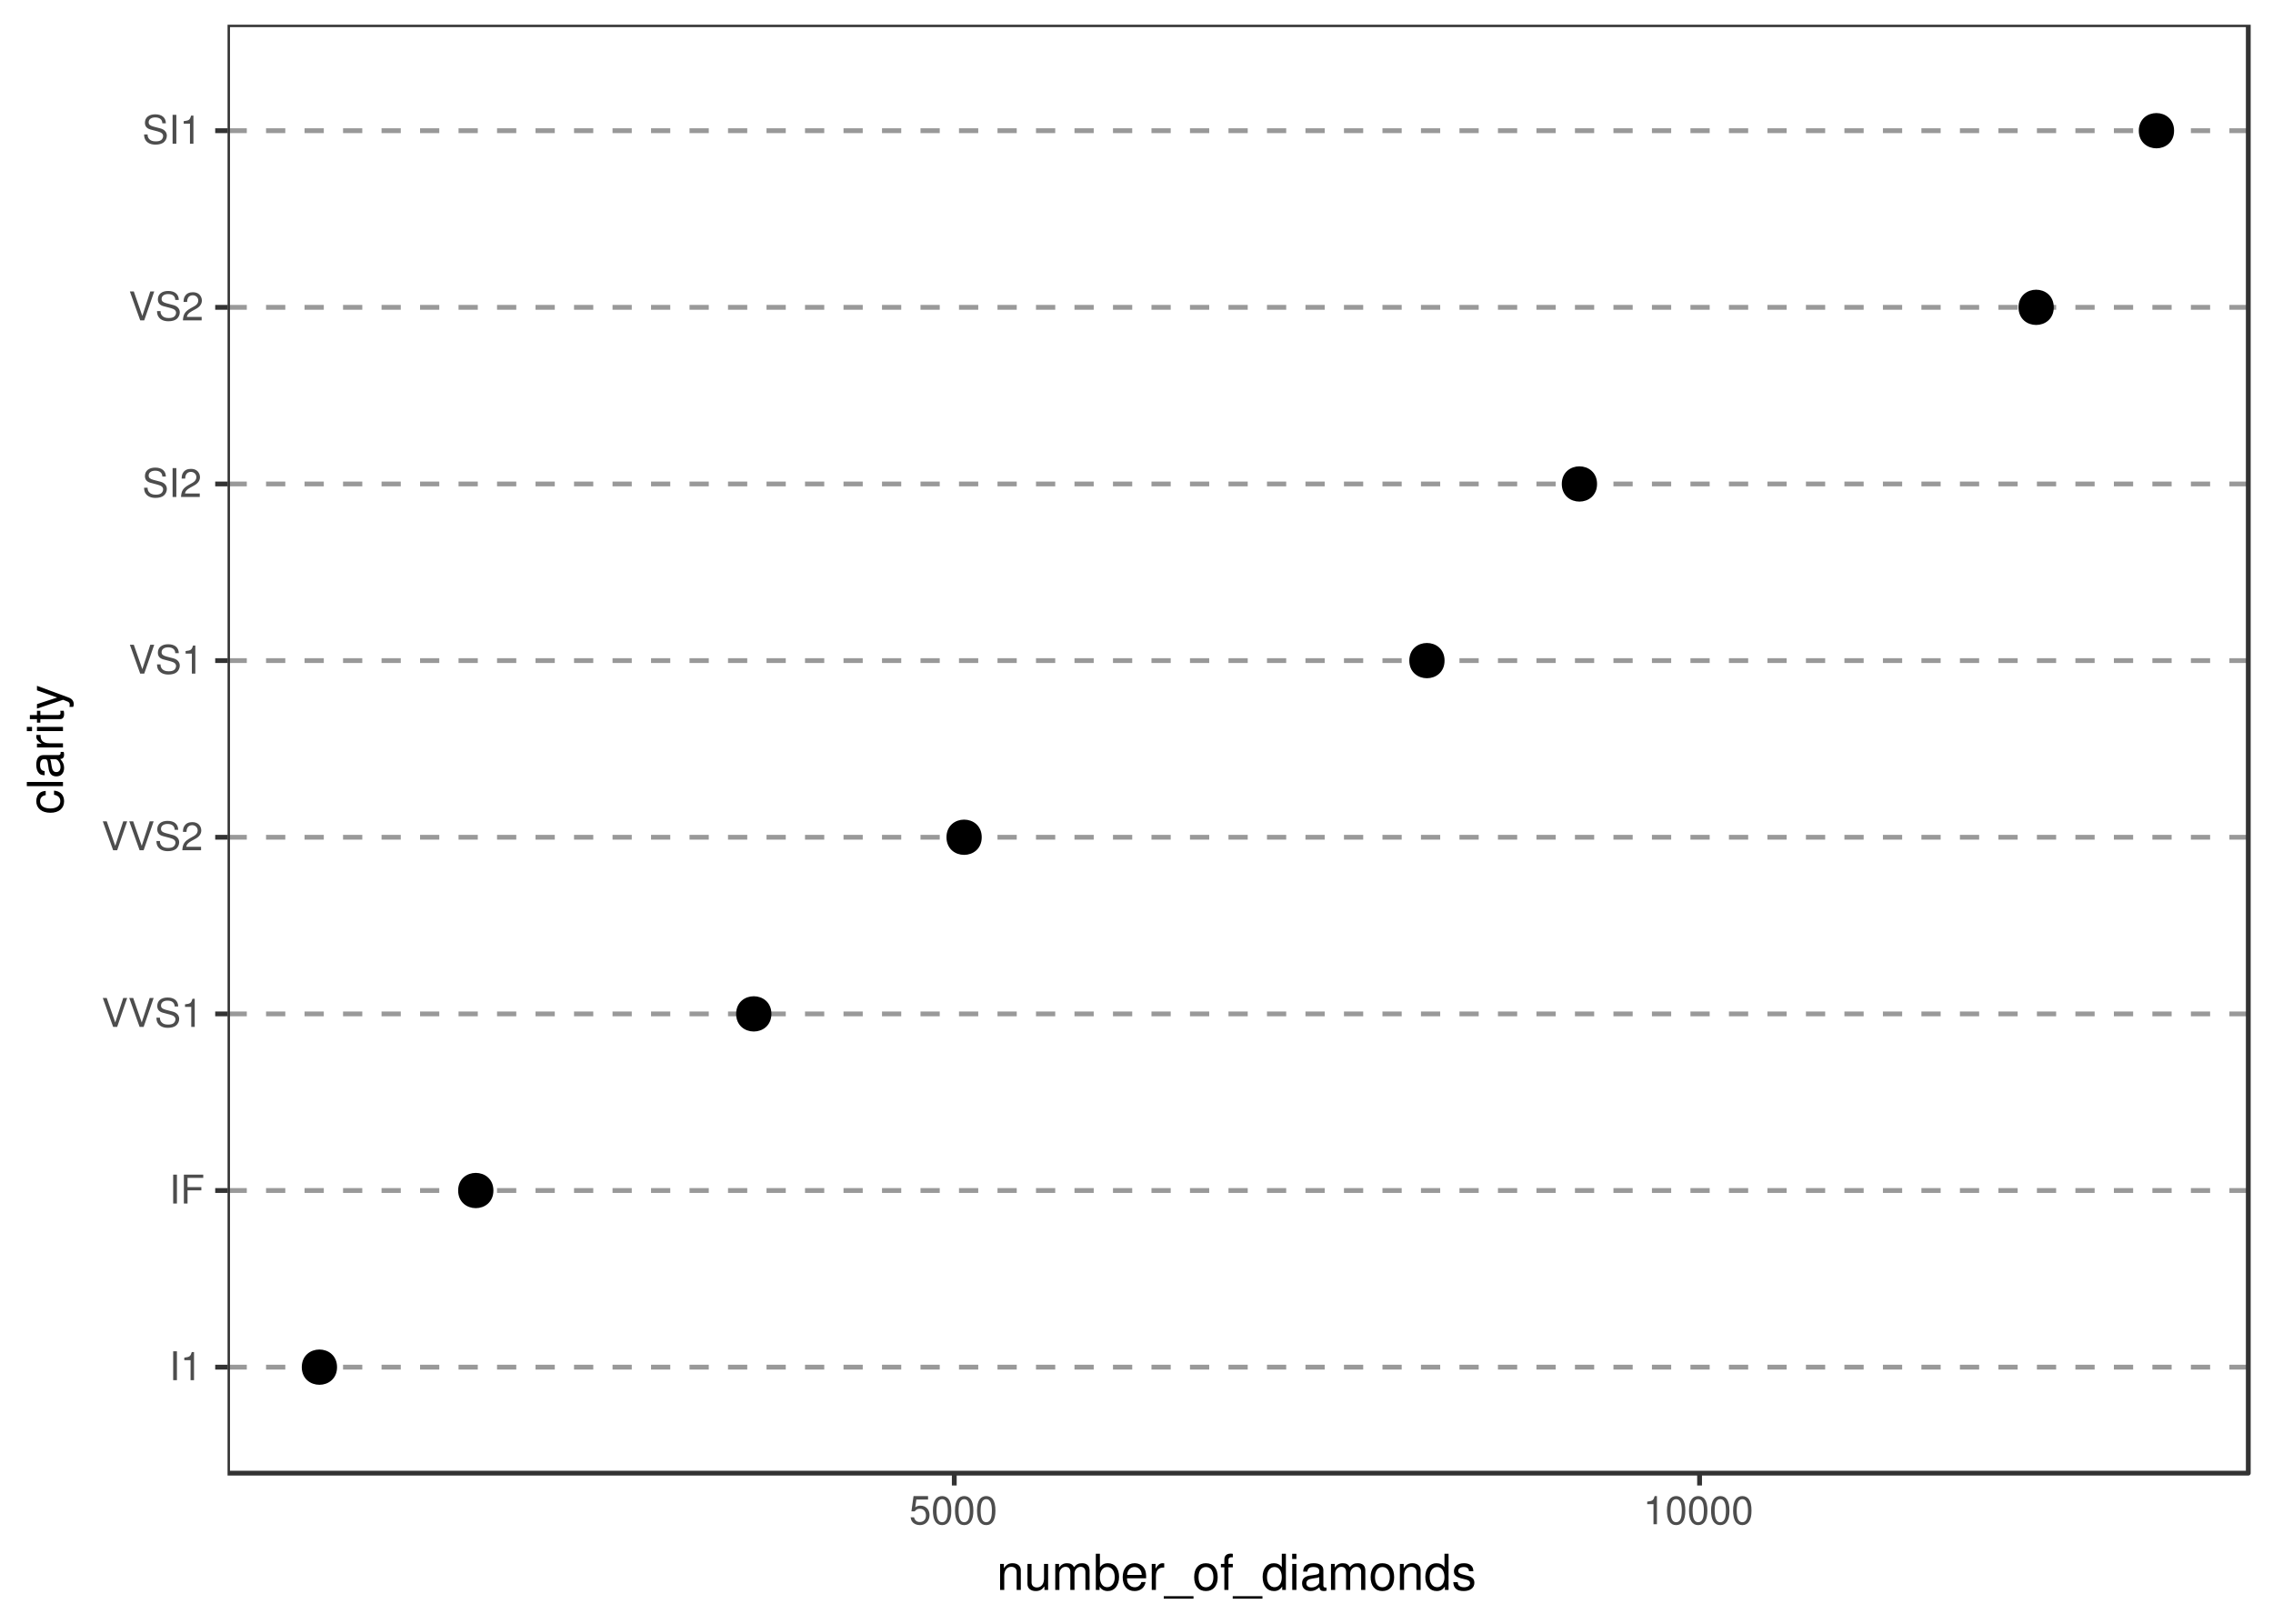
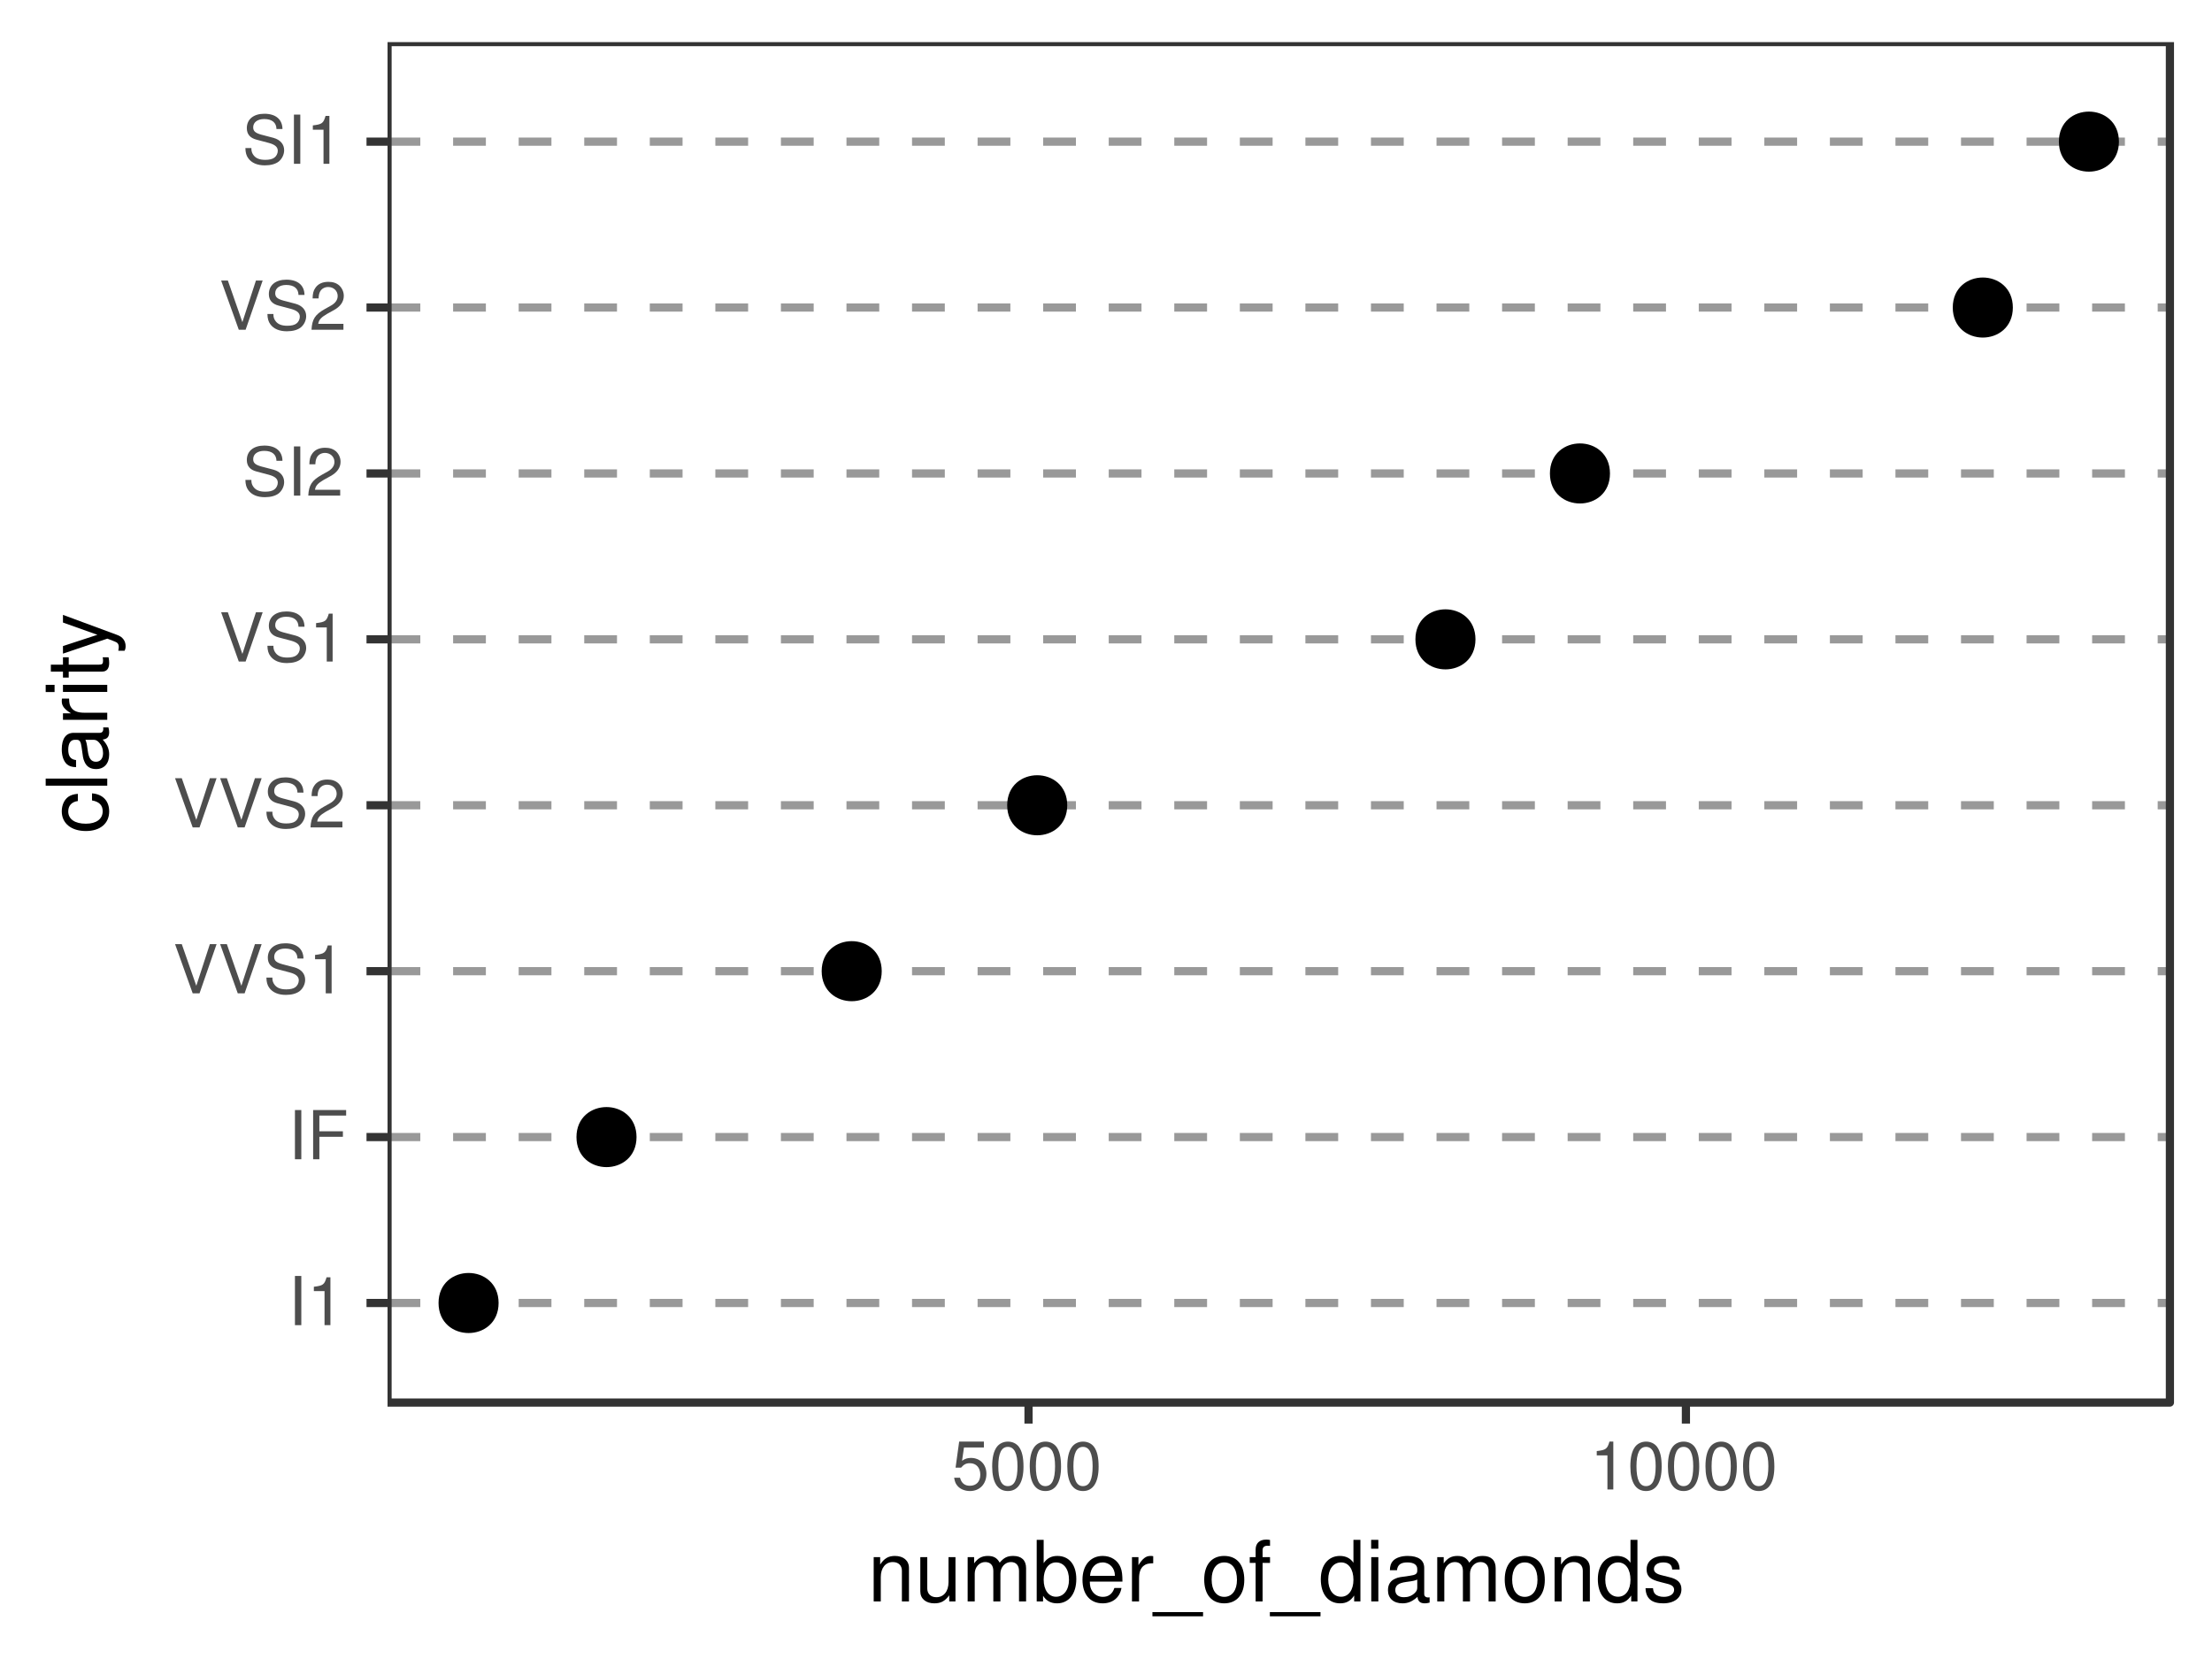
- <svg xmlns="http://www.w3.org/2000/svg" xmlns:xlink="http://www.w3.org/1999/xlink" width="504pt" height="360pt" viewBox="0 0 504 360" version="1.1">
+ <svg xmlns="http://www.w3.org/2000/svg" xmlns:xlink="http://www.w3.org/1999/xlink" width="288pt" height="216pt" viewBox="0 0 288 216" version="1.1">
  <defs>
    <g>
      <symbol overflow="visible" id="glyph0-0">
        <path style="stroke:none;" d="" />
      </symbol>
      <symbol overflow="visible" id="glyph0-1">
        <path style="stroke:none;" d="M 1.703 -6.406 L 0.875 -6.406 L 0.875 0 L 1.703 0 Z M 1.703 -6.406 " />
      </symbol>
      <symbol overflow="visible" id="glyph0-2">
        <path style="stroke:none;" d="M 2.281 -4.438 L 2.281 0 L 3.047 0 L 3.047 -6.234 L 2.547 -6.234 C 2.266 -5.281 2.094 -5.141 0.891 -5 L 0.891 -4.438 Z M 2.281 -4.438 " />
      </symbol>
      <symbol overflow="visible" id="glyph0-3">
        <path style="stroke:none;" d="M 1.609 -2.922 L 4.672 -2.922 L 4.672 -3.641 L 1.609 -3.641 L 1.609 -5.688 L 5.094 -5.688 L 5.094 -6.406 L 0.797 -6.406 L 0.797 0 L 1.609 0 Z M 1.609 -2.922 " />
      </symbol>
      <symbol overflow="visible" id="glyph0-4">
        <path style="stroke:none;" d="M 3.453 0 L 5.672 -6.406 L 4.797 -6.406 L 3.031 -0.984 L 1.141 -6.406 L 0.266 -6.406 L 2.562 0 Z M 3.453 0 " />
      </symbol>
      <symbol overflow="visible" id="glyph0-5">
        <path style="stroke:none;" d="M 5.25 -4.531 C 5.234 -5.781 4.375 -6.516 2.891 -6.516 C 1.484 -6.516 0.609 -5.797 0.609 -4.641 C 0.609 -3.859 1.031 -3.359 1.875 -3.141 L 3.469 -2.719 C 4.281 -2.5 4.641 -2.188 4.641 -1.688 C 4.641 -1.344 4.453 -0.984 4.188 -0.797 C 3.938 -0.609 3.531 -0.516 3.016 -0.516 C 2.312 -0.516 1.844 -0.688 1.531 -1.062 C 1.297 -1.344 1.188 -1.641 1.203 -2.047 L 0.422 -2.047 C 0.438 -1.453 0.547 -1.062 0.797 -0.719 C 1.234 -0.109 1.984 0.203 2.953 0.203 C 3.719 0.203 4.344 0.031 4.766 -0.297 C 5.188 -0.641 5.469 -1.203 5.469 -1.766 C 5.469 -2.547 4.969 -3.125 4.094 -3.375 L 2.484 -3.797 C 1.719 -4.016 1.438 -4.25 1.438 -4.75 C 1.438 -5.406 2 -5.828 2.875 -5.828 C 3.891 -5.828 4.453 -5.359 4.469 -4.531 Z M 5.25 -4.531 " />
      </symbol>
      <symbol overflow="visible" id="glyph0-6">
        <path style="stroke:none;" d="M 4.453 -0.766 L 1.172 -0.766 C 1.25 -1.281 1.531 -1.594 2.297 -2.047 L 3.172 -2.531 C 4.047 -3 4.5 -3.641 4.5 -4.406 C 4.5 -4.922 4.281 -5.406 3.922 -5.75 C 3.547 -6.078 3.094 -6.234 2.5 -6.234 C 1.703 -6.234 1.125 -5.953 0.781 -5.422 C 0.547 -5.094 0.453 -4.703 0.438 -4.078 L 1.219 -4.078 C 1.234 -4.5 1.297 -4.75 1.406 -4.953 C 1.594 -5.328 2 -5.562 2.469 -5.562 C 3.172 -5.562 3.703 -5.062 3.703 -4.391 C 3.703 -3.891 3.406 -3.469 2.859 -3.156 L 2.047 -2.703 C 0.75 -1.969 0.375 -1.375 0.297 0 L 4.453 0 Z M 4.453 -0.766 " />
      </symbol>
      <symbol overflow="visible" id="glyph0-7">
        <path style="stroke:none;" d="M 4.188 -6.234 L 0.969 -6.234 L 0.5 -2.844 L 1.219 -2.844 C 1.578 -3.266 1.875 -3.422 2.359 -3.422 C 3.188 -3.422 3.719 -2.844 3.719 -1.922 C 3.719 -1.031 3.203 -0.484 2.359 -0.484 C 1.688 -0.484 1.266 -0.828 1.078 -1.531 L 0.312 -1.531 C 0.406 -1.016 0.5 -0.781 0.688 -0.547 C 1.031 -0.078 1.672 0.203 2.375 0.203 C 3.641 0.203 4.516 -0.719 4.516 -2.031 C 4.516 -3.266 3.688 -4.109 2.5 -4.109 C 2.062 -4.109 1.703 -4 1.344 -3.734 L 1.594 -5.469 L 4.188 -5.469 Z M 4.188 -6.234 " />
      </symbol>
      <symbol overflow="visible" id="glyph0-8">
        <path style="stroke:none;" d="M 2.422 -6.234 C 1.844 -6.234 1.312 -5.984 0.984 -5.547 C 0.578 -5 0.375 -4.172 0.375 -3.016 C 0.375 -0.922 1.078 0.203 2.422 0.203 C 3.734 0.203 4.453 -0.922 4.453 -2.969 C 4.453 -4.172 4.266 -4.984 3.859 -5.547 C 3.531 -5.984 3.016 -6.234 2.422 -6.234 Z M 2.422 -5.547 C 3.25 -5.547 3.672 -4.703 3.672 -3.031 C 3.672 -1.266 3.266 -0.438 2.406 -0.438 C 1.578 -0.438 1.172 -1.297 1.172 -3.016 C 1.172 -4.719 1.578 -5.547 2.422 -5.547 Z M 2.422 -5.547 " />
      </symbol>
      <symbol overflow="visible" id="glyph1-0">
        <path style="stroke:none;" d="" />
      </symbol>
      <symbol overflow="visible" id="glyph1-1">
        <path style="stroke:none;" d="M 0.766 -5.766 L 0.766 0 L 1.688 0 L 1.688 -3.172 C 1.688 -4.359 2.312 -5.125 3.25 -5.125 C 3.984 -5.125 4.438 -4.688 4.438 -4 L 4.438 0 L 5.359 0 L 5.359 -4.359 C 5.359 -5.312 4.641 -5.922 3.531 -5.922 C 2.672 -5.922 2.125 -5.594 1.609 -4.797 L 1.609 -5.766 Z M 0.766 -5.766 " />
      </symbol>
      <symbol overflow="visible" id="glyph1-2">
        <path style="stroke:none;" d="M 5.297 0 L 5.297 -5.766 L 4.391 -5.766 L 4.391 -2.5 C 4.391 -1.312 3.766 -0.547 2.812 -0.547 C 2.094 -0.547 1.625 -0.984 1.625 -1.688 L 1.625 -5.766 L 0.719 -5.766 L 0.719 -1.312 C 0.719 -0.359 1.438 0.25 2.547 0.25 C 3.406 0.25 3.938 -0.047 4.484 -0.797 L 4.484 0 Z M 5.297 0 " />
      </symbol>
      <symbol overflow="visible" id="glyph1-3">
        <path style="stroke:none;" d="M 0.766 -5.766 L 0.766 0 L 1.688 0 L 1.688 -3.625 C 1.688 -4.453 2.297 -5.125 3.047 -5.125 C 3.734 -5.125 4.109 -4.703 4.109 -3.969 L 4.109 0 L 5.031 0 L 5.031 -3.625 C 5.031 -4.453 5.641 -5.125 6.391 -5.125 C 7.062 -5.125 7.453 -4.703 7.453 -3.969 L 7.453 0 L 8.375 0 L 8.375 -4.328 C 8.375 -5.359 7.781 -5.922 6.703 -5.922 C 5.938 -5.922 5.484 -5.703 4.938 -5.047 C 4.594 -5.672 4.141 -5.922 3.391 -5.922 C 2.625 -5.922 2.109 -5.641 1.609 -4.953 L 1.609 -5.766 Z M 0.766 -5.766 " />
      </symbol>
      <symbol overflow="visible" id="glyph1-4">
        <path style="stroke:none;" d="M 0.594 -8.016 L 0.594 0 L 1.422 0 L 1.422 -0.734 C 1.859 -0.062 2.438 0.25 3.25 0.25 C 4.766 0.25 5.75 -0.984 5.75 -2.906 C 5.75 -4.781 4.812 -5.922 3.281 -5.922 C 2.5 -5.922 1.938 -5.625 1.5 -4.984 L 1.5 -8.016 Z M 3.109 -5.078 C 4.141 -5.078 4.797 -4.188 4.797 -2.812 C 4.797 -1.5 4.109 -0.609 3.109 -0.609 C 2.141 -0.609 1.5 -1.484 1.5 -2.844 C 1.5 -4.188 2.141 -5.078 3.109 -5.078 Z M 3.109 -5.078 " />
      </symbol>
      <symbol overflow="visible" id="glyph1-5">
        <path style="stroke:none;" d="M 5.641 -2.578 C 5.641 -3.453 5.578 -3.984 5.406 -4.406 C 5.031 -5.359 4.156 -5.922 3.078 -5.922 C 1.469 -5.922 0.438 -4.703 0.438 -2.812 C 0.438 -0.906 1.438 0.25 3.062 0.25 C 4.375 0.25 5.297 -0.5 5.516 -1.75 L 4.594 -1.75 C 4.344 -0.984 3.828 -0.594 3.094 -0.594 C 2.516 -0.594 2.016 -0.859 1.703 -1.344 C 1.484 -1.672 1.406 -2 1.391 -2.578 Z M 1.422 -3.328 C 1.5 -4.391 2.141 -5.078 3.062 -5.078 C 3.969 -5.078 4.656 -4.328 4.656 -3.391 C 4.656 -3.359 4.656 -3.344 4.656 -3.328 Z M 1.422 -3.328 " />
      </symbol>
      <symbol overflow="visible" id="glyph1-6">
        <path style="stroke:none;" d="M 0.766 -5.766 L 0.766 0 L 1.688 0 L 1.688 -2.984 C 1.688 -3.812 1.891 -4.359 2.328 -4.672 C 2.625 -4.891 2.891 -4.953 3.531 -4.969 L 3.531 -5.891 C 3.375 -5.922 3.297 -5.922 3.172 -5.922 C 2.578 -5.922 2.141 -5.578 1.609 -4.719 L 1.609 -5.766 Z M 0.766 -5.766 " />
      </symbol>
      <symbol overflow="visible" id="glyph1-7">
        <path style="stroke:none;" d="M 6.359 1.391 L -0.234 1.391 L -0.234 1.938 L 6.359 1.938 Z M 6.359 1.391 " />
      </symbol>
      <symbol overflow="visible" id="glyph1-8">
        <path style="stroke:none;" d="M 2.984 -5.922 C 1.375 -5.922 0.391 -4.781 0.391 -2.844 C 0.391 -0.906 1.359 0.25 3 0.25 C 4.625 0.25 5.609 -0.906 5.609 -2.797 C 5.609 -4.781 4.656 -5.922 2.984 -5.922 Z M 3 -5.078 C 4.031 -5.078 4.656 -4.234 4.656 -2.812 C 4.656 -1.453 4.016 -0.594 3 -0.594 C 1.984 -0.594 1.359 -1.438 1.359 -2.844 C 1.359 -4.219 1.984 -5.078 3 -5.078 Z M 3 -5.078 " />
      </symbol>
      <symbol overflow="visible" id="glyph1-9">
        <path style="stroke:none;" d="M 2.844 -5.766 L 1.875 -5.766 L 1.875 -6.672 C 1.875 -7.047 2.094 -7.25 2.516 -7.25 C 2.594 -7.25 2.625 -7.25 2.844 -7.234 L 2.844 -8 C 2.625 -8.047 2.516 -8.047 2.328 -8.047 C 1.469 -8.047 0.969 -7.562 0.969 -6.75 L 0.969 -5.766 L 0.203 -5.766 L 0.203 -5.016 L 0.969 -5.016 L 0.969 0 L 1.875 0 L 1.875 -5.016 L 2.844 -5.016 Z M 2.844 -5.766 " />
      </symbol>
      <symbol overflow="visible" id="glyph1-10">
        <path style="stroke:none;" d="M 5.438 -8.016 L 4.531 -8.016 L 4.531 -5.031 C 4.141 -5.625 3.531 -5.922 2.766 -5.922 C 1.266 -5.922 0.281 -4.734 0.281 -2.891 C 0.281 -0.953 1.25 0.25 2.797 0.25 C 3.594 0.25 4.141 -0.047 4.625 -0.766 L 4.625 0 L 5.438 0 Z M 2.922 -5.078 C 3.906 -5.078 4.531 -4.188 4.531 -2.812 C 4.531 -1.484 3.891 -0.609 2.922 -0.609 C 1.906 -0.609 1.25 -1.5 1.25 -2.844 C 1.25 -4.188 1.906 -5.078 2.922 -5.078 Z M 2.922 -5.078 " />
      </symbol>
      <symbol overflow="visible" id="glyph1-11">
        <path style="stroke:none;" d="M 1.656 -5.766 L 0.734 -5.766 L 0.734 0 L 1.656 0 Z M 1.656 -8.016 L 0.719 -8.016 L 0.719 -6.859 L 1.656 -6.859 Z M 1.656 -8.016 " />
      </symbol>
      <symbol overflow="visible" id="glyph1-12">
        <path style="stroke:none;" d="M 5.891 -0.531 C 5.781 -0.516 5.734 -0.516 5.688 -0.516 C 5.375 -0.516 5.188 -0.688 5.188 -0.969 L 5.188 -4.359 C 5.188 -5.375 4.438 -5.922 3.031 -5.922 C 2.188 -5.922 1.5 -5.688 1.109 -5.266 C 0.844 -4.969 0.734 -4.625 0.719 -4.062 L 1.641 -4.062 C 1.719 -4.766 2.141 -5.078 2.984 -5.078 C 3.812 -5.078 4.281 -4.781 4.281 -4.219 L 4.281 -3.984 C 4.281 -3.594 4.047 -3.438 3.328 -3.344 C 2.031 -3.172 1.828 -3.141 1.469 -2.984 C 0.797 -2.719 0.469 -2.203 0.469 -1.453 C 0.469 -0.406 1.188 0.25 2.359 0.25 C 3.078 0.25 3.656 0 4.312 -0.594 C 4.375 -0.016 4.656 0.25 5.266 0.25 C 5.438 0.25 5.594 0.234 5.891 0.156 Z M 4.281 -1.812 C 4.281 -1.5 4.188 -1.312 3.922 -1.062 C 3.547 -0.719 3.094 -0.547 2.547 -0.547 C 1.844 -0.547 1.422 -0.891 1.422 -1.469 C 1.422 -2.078 1.828 -2.391 2.812 -2.531 C 3.766 -2.656 3.969 -2.703 4.281 -2.844 Z M 4.281 -1.812 " />
      </symbol>
      <symbol overflow="visible" id="glyph1-13">
        <path style="stroke:none;" d="M 4.812 -4.156 C 4.812 -5.297 4.062 -5.922 2.734 -5.922 C 1.391 -5.922 0.516 -5.234 0.516 -4.172 C 0.516 -3.266 0.984 -2.844 2.344 -2.516 L 3.203 -2.297 C 3.844 -2.141 4.094 -1.906 4.094 -1.5 C 4.094 -0.953 3.547 -0.594 2.75 -0.594 C 2.25 -0.594 1.844 -0.734 1.609 -0.984 C 1.469 -1.141 1.391 -1.312 1.344 -1.719 L 0.375 -1.719 C 0.422 -0.391 1.172 0.25 2.672 0.25 C 4.125 0.25 5.047 -0.469 5.047 -1.578 C 5.047 -2.438 4.562 -2.906 3.422 -3.172 L 2.547 -3.391 C 1.797 -3.562 1.469 -3.812 1.469 -4.219 C 1.469 -4.734 1.953 -5.078 2.688 -5.078 C 3.438 -5.078 3.828 -4.766 3.844 -4.156 Z M 4.812 -4.156 " />
      </symbol>
      <symbol overflow="visible" id="glyph2-0">
        <path style="stroke:none;" d="" />
      </symbol>
      <symbol overflow="visible" id="glyph2-1">
        <path style="stroke:none;" d="M -3.828 -5.188 C -4.391 -5.141 -4.75 -5.016 -5.078 -4.797 C -5.609 -4.406 -5.922 -3.703 -5.922 -2.906 C -5.922 -1.359 -4.703 -0.344 -2.781 -0.344 C -0.922 -0.344 0.25 -1.328 0.25 -2.891 C 0.25 -4.266 -0.578 -5.141 -1.984 -5.25 L -1.984 -4.328 C -1.062 -4.172 -0.594 -3.703 -0.594 -2.922 C -0.594 -1.906 -1.422 -1.297 -2.781 -1.297 C -4.219 -1.297 -5.078 -1.891 -5.078 -2.891 C -5.078 -3.656 -4.625 -4.141 -3.828 -4.25 Z M -3.828 -5.188 " />
      </symbol>
      <symbol overflow="visible" id="glyph2-2">
        <path style="stroke:none;" d="M -8.016 -1.672 L -8.016 -0.75 L 0 -0.75 L 0 -1.672 Z M -8.016 -1.672 " />
      </symbol>
      <symbol overflow="visible" id="glyph2-3">
        <path style="stroke:none;" d="M -0.531 -5.891 C -0.516 -5.781 -0.516 -5.734 -0.516 -5.688 C -0.516 -5.375 -0.688 -5.188 -0.969 -5.188 L -4.359 -5.188 C -5.375 -5.188 -5.922 -4.438 -5.922 -3.031 C -5.922 -2.188 -5.688 -1.5 -5.266 -1.109 C -4.969 -0.844 -4.625 -0.734 -4.062 -0.719 L -4.062 -1.641 C -4.766 -1.719 -5.078 -2.141 -5.078 -2.984 C -5.078 -3.812 -4.781 -4.281 -4.219 -4.281 L -3.984 -4.281 C -3.594 -4.281 -3.438 -4.047 -3.344 -3.328 C -3.172 -2.031 -3.141 -1.828 -2.984 -1.469 C -2.719 -0.797 -2.203 -0.469 -1.453 -0.469 C -0.406 -0.469 0.25 -1.188 0.25 -2.359 C 0.25 -3.078 0 -3.656 -0.594 -4.312 C -0.016 -4.375 0.25 -4.656 0.25 -5.266 C 0.25 -5.438 0.234 -5.594 0.156 -5.891 Z M -1.812 -4.281 C -1.5 -4.281 -1.312 -4.188 -1.062 -3.922 C -0.719 -3.547 -0.547 -3.094 -0.547 -2.547 C -0.547 -1.844 -0.891 -1.422 -1.469 -1.422 C -2.078 -1.422 -2.391 -1.828 -2.531 -2.812 C -2.656 -3.766 -2.703 -3.969 -2.844 -4.281 Z M -1.812 -4.281 " />
      </symbol>
      <symbol overflow="visible" id="glyph2-4">
        <path style="stroke:none;" d="M -5.766 -0.766 L 0 -0.766 L 0 -1.688 L -2.984 -1.688 C -3.812 -1.688 -4.359 -1.891 -4.672 -2.328 C -4.891 -2.625 -4.953 -2.891 -4.969 -3.531 L -5.891 -3.531 C -5.922 -3.375 -5.922 -3.297 -5.922 -3.172 C -5.922 -2.578 -5.578 -2.141 -4.719 -1.609 L -5.766 -1.609 Z M -5.766 -0.766 " />
      </symbol>
      <symbol overflow="visible" id="glyph2-5">
        <path style="stroke:none;" d="M -5.766 -1.656 L -5.766 -0.734 L 0 -0.734 L 0 -1.656 Z M -8.016 -1.656 L -8.016 -0.719 L -6.859 -0.719 L -6.859 -1.656 Z M -8.016 -1.656 " />
      </symbol>
      <symbol overflow="visible" id="glyph2-6">
        <path style="stroke:none;" d="M -5.766 -2.797 L -5.766 -1.844 L -7.344 -1.844 L -7.344 -0.938 L -5.766 -0.938 L -5.766 -0.156 L -5.016 -0.156 L -5.016 -0.938 L -0.656 -0.938 C -0.078 -0.938 0.25 -1.328 0.25 -2.047 C 0.25 -2.266 0.234 -2.484 0.172 -2.797 L -0.594 -2.797 C -0.562 -2.672 -0.547 -2.531 -0.547 -2.359 C -0.547 -1.953 -0.656 -1.844 -1.062 -1.844 L -5.016 -1.844 L -5.016 -2.797 Z M -5.766 -2.797 " />
      </symbol>
      <symbol overflow="visible" id="glyph2-7">
        <path style="stroke:none;" d="M -5.766 -4.266 L -1.281 -2.672 L -5.766 -1.203 L -5.766 -0.219 L 0.016 -2.172 L 0.938 -1.812 C 1.344 -1.672 1.5 -1.469 1.5 -1.078 C 1.5 -0.953 1.469 -0.797 1.438 -0.594 L 2.25 -0.594 C 2.359 -0.781 2.391 -0.969 2.391 -1.203 C 2.391 -1.5 2.297 -1.828 2.125 -2.062 C 1.906 -2.359 1.672 -2.516 1.203 -2.688 L -5.766 -5.266 Z M -5.766 -4.266 " />
      </symbol>
    </g>
    <clipPath id="clip1">
-       <path d="M 50.457 5.48 L 499 5.48 L 499 327 L 50.457 327 Z M 50.457 5.48 " />
+       <path d="M 50.457 5.48 L 283 5.48 L 283 183 L 50.457 183 Z M 50.457 5.48 " />
    </clipPath>
    <clipPath id="clip2">
-       <path d="M 50.457 302 L 499.52 302 L 499.52 304 L 50.457 304 Z M 50.457 302 " />
+       <path d="M 50.457 169 L 283.52 169 L 283.52 171 L 50.457 171 Z M 50.457 169 " />
    </clipPath>
    <clipPath id="clip3">
-       <path d="M 50.457 263 L 499.52 263 L 499.52 265 L 50.457 265 Z M 50.457 263 " />
+       <path d="M 50.457 147 L 283.52 147 L 283.52 149 L 50.457 149 Z M 50.457 147 " />
    </clipPath>
    <clipPath id="clip4">
-       <path d="M 50.457 224 L 499.52 224 L 499.52 226 L 50.457 226 Z M 50.457 224 " />
+       <path d="M 50.457 125 L 283.52 125 L 283.52 127 L 50.457 127 Z M 50.457 125 " />
    </clipPath>
    <clipPath id="clip5">
-       <path d="M 50.457 185 L 499.52 185 L 499.52 187 L 50.457 187 Z M 50.457 185 " />
+       <path d="M 50.457 104 L 283.52 104 L 283.52 106 L 50.457 106 Z M 50.457 104 " />
    </clipPath>
    <clipPath id="clip6">
-       <path d="M 50.457 145 L 499.52 145 L 499.52 147 L 50.457 147 Z M 50.457 145 " />
+       <path d="M 50.457 82 L 283.52 82 L 283.52 84 L 50.457 84 Z M 50.457 82 " />
    </clipPath>
    <clipPath id="clip7">
-       <path d="M 50.457 106 L 499.52 106 L 499.52 108 L 50.457 108 Z M 50.457 106 " />
+       <path d="M 50.457 61 L 283.52 61 L 283.52 63 L 50.457 63 Z M 50.457 61 " />
    </clipPath>
    <clipPath id="clip8">
-       <path d="M 50.457 67 L 499.52 67 L 499.52 69 L 50.457 69 Z M 50.457 67 " />
+       <path d="M 50.457 39 L 283.52 39 L 283.52 41 L 50.457 41 Z M 50.457 39 " />
    </clipPath>
    <clipPath id="clip9">
-       <path d="M 50.457 28 L 499.52 28 L 499.52 30 L 50.457 30 Z M 50.457 28 " />
+       <path d="M 50.457 17 L 283.52 17 L 283.52 19 L 50.457 19 Z M 50.457 17 " />
    </clipPath>
    <clipPath id="clip10">
-       <path d="M 50.457 5.48 L 499.52 5.48 L 499.52 327.609 L 50.457 327.609 Z M 50.457 5.48 " />
+       <path d="M 50.457 5.48 L 283.52 5.48 L 283.52 183.609 L 50.457 183.609 Z M 50.457 5.48 " />
    </clipPath>
  </defs>
  <g id="surface306">
-     <rect x="0" y="0" width="504" height="360" style="fill:rgb(100%,100%,100%);fill-opacity:1;stroke:none;" />
-     <rect x="0" y="0" width="504" height="360" style="fill:rgb(100%,100%,100%);fill-opacity:1;stroke:none;" />
-     <path style="fill:none;stroke-width:1.067;stroke-linecap:round;stroke-linejoin:round;stroke:rgb(100%,100%,100%);stroke-opacity:1;stroke-miterlimit:10;" d="M 0 360 L 504 360 L 504 0 L 0 0 Z M 0 360 " />
+     <rect x="0" y="0" width="288" height="216" style="fill:rgb(100%,100%,100%);fill-opacity:1;stroke:none;" />
+     <rect x="0" y="0" width="288" height="216" style="fill:rgb(100%,100%,100%);fill-opacity:1;stroke:none;" />
+     <path style="fill:none;stroke-width:1.067;stroke-linecap:round;stroke-linejoin:round;stroke:rgb(100%,100%,100%);stroke-opacity:1;stroke-miterlimit:10;" d="M 0 216 L 288 216 L 288 0 L 0 0 Z M 0 216 " />
    <g clip-path="url(#clip1)" clip-rule="nonzero">
-       <path style=" stroke:none;fill-rule:nonzero;fill:rgb(100%,100%,100%);fill-opacity:1;" d="M 50.457 326.609 L 498.52 326.609 L 498.52 5.48 L 50.457 5.48 Z M 50.457 326.609 " />
+       <path style=" stroke:none;fill-rule:nonzero;fill:rgb(100%,100%,100%);fill-opacity:1;" d="M 50.457 182.609 L 282.52 182.609 L 282.52 5.48 L 50.457 5.48 Z M 50.457 182.609 " />
    </g>
    <g clip-path="url(#clip2)" clip-rule="nonzero">
-       <path style="fill:none;stroke-width:1.067;stroke-linecap:butt;stroke-linejoin:round;stroke:rgb(60%,60%,60%);stroke-opacity:1;stroke-dasharray:4.268,4.268;stroke-miterlimit:10;" d="M 50.457 303.113 L 498.52 303.113 " />
+       <path style="fill:none;stroke-width:1.067;stroke-linecap:butt;stroke-linejoin:round;stroke:rgb(60%,60%,60%);stroke-opacity:1;stroke-dasharray:4.268,4.268;stroke-miterlimit:10;" d="M 50.457 169.648 L 282.52 169.648 " />
    </g>
    <g clip-path="url(#clip3)" clip-rule="nonzero">
-       <path style="fill:none;stroke-width:1.067;stroke-linecap:butt;stroke-linejoin:round;stroke:rgb(60%,60%,60%);stroke-opacity:1;stroke-dasharray:4.268,4.268;stroke-miterlimit:10;" d="M 50.457 263.949 L 498.52 263.949 " />
+       <path style="fill:none;stroke-width:1.067;stroke-linecap:butt;stroke-linejoin:round;stroke:rgb(60%,60%,60%);stroke-opacity:1;stroke-dasharray:4.268,4.268;stroke-miterlimit:10;" d="M 50.457 148.047 L 282.52 148.047 " />
    </g>
    <g clip-path="url(#clip4)" clip-rule="nonzero">
-       <path style="fill:none;stroke-width:1.067;stroke-linecap:butt;stroke-linejoin:round;stroke:rgb(60%,60%,60%);stroke-opacity:1;stroke-dasharray:4.268,4.268;stroke-miterlimit:10;" d="M 50.457 224.789 L 498.52 224.789 " />
+       <path style="fill:none;stroke-width:1.067;stroke-linecap:butt;stroke-linejoin:round;stroke:rgb(60%,60%,60%);stroke-opacity:1;stroke-dasharray:4.268,4.268;stroke-miterlimit:10;" d="M 50.457 126.445 L 282.52 126.445 " />
    </g>
    <g clip-path="url(#clip5)" clip-rule="nonzero">
-       <path style="fill:none;stroke-width:1.067;stroke-linecap:butt;stroke-linejoin:round;stroke:rgb(60%,60%,60%);stroke-opacity:1;stroke-dasharray:4.268,4.268;stroke-miterlimit:10;" d="M 50.457 185.625 L 498.52 185.625 " />
+       <path style="fill:none;stroke-width:1.067;stroke-linecap:butt;stroke-linejoin:round;stroke:rgb(60%,60%,60%);stroke-opacity:1;stroke-dasharray:4.268,4.268;stroke-miterlimit:10;" d="M 50.457 104.844 L 282.52 104.844 " />
    </g>
    <g clip-path="url(#clip6)" clip-rule="nonzero">
-       <path style="fill:none;stroke-width:1.067;stroke-linecap:butt;stroke-linejoin:round;stroke:rgb(60%,60%,60%);stroke-opacity:1;stroke-dasharray:4.268,4.268;stroke-miterlimit:10;" d="M 50.457 146.465 L 498.52 146.465 " />
+       <path style="fill:none;stroke-width:1.067;stroke-linecap:butt;stroke-linejoin:round;stroke:rgb(60%,60%,60%);stroke-opacity:1;stroke-dasharray:4.268,4.268;stroke-miterlimit:10;" d="M 50.457 83.242 L 282.52 83.242 " />
    </g>
    <g clip-path="url(#clip7)" clip-rule="nonzero">
-       <path style="fill:none;stroke-width:1.067;stroke-linecap:butt;stroke-linejoin:round;stroke:rgb(60%,60%,60%);stroke-opacity:1;stroke-dasharray:4.268,4.268;stroke-miterlimit:10;" d="M 50.457 107.301 L 498.52 107.301 " />
+       <path style="fill:none;stroke-width:1.067;stroke-linecap:butt;stroke-linejoin:round;stroke:rgb(60%,60%,60%);stroke-opacity:1;stroke-dasharray:4.268,4.268;stroke-miterlimit:10;" d="M 50.457 61.645 L 282.52 61.645 " />
    </g>
    <g clip-path="url(#clip8)" clip-rule="nonzero">
-       <path style="fill:none;stroke-width:1.067;stroke-linecap:butt;stroke-linejoin:round;stroke:rgb(60%,60%,60%);stroke-opacity:1;stroke-dasharray:4.268,4.268;stroke-miterlimit:10;" d="M 50.457 68.141 L 498.52 68.141 " />
+       <path style="fill:none;stroke-width:1.067;stroke-linecap:butt;stroke-linejoin:round;stroke:rgb(60%,60%,60%);stroke-opacity:1;stroke-dasharray:4.268,4.268;stroke-miterlimit:10;" d="M 50.457 40.043 L 282.52 40.043 " />
    </g>
    <g clip-path="url(#clip9)" clip-rule="nonzero">
-       <path style="fill:none;stroke-width:1.067;stroke-linecap:butt;stroke-linejoin:round;stroke:rgb(60%,60%,60%);stroke-opacity:1;stroke-dasharray:4.268,4.268;stroke-miterlimit:10;" d="M 50.457 28.977 L 498.52 28.977 " />
-     </g>
-     <path style="fill-rule:nonzero;fill:rgb(0%,0%,0%);fill-opacity:1;stroke-width:0.709;stroke-linecap:round;stroke-linejoin:round;stroke:rgb(0%,0%,0%);stroke-opacity:1;stroke-miterlimit:10;" d="M 74.379 303.113 C 74.379 307.852 67.27 307.852 67.27 303.113 C 67.27 298.371 74.379 298.371 74.379 303.113 " />
-     <path style="fill-rule:nonzero;fill:rgb(0%,0%,0%);fill-opacity:1;stroke-width:0.709;stroke-linecap:round;stroke-linejoin:round;stroke:rgb(0%,0%,0%);stroke-opacity:1;stroke-miterlimit:10;" d="M 353.766 107.301 C 353.766 112.043 346.656 112.043 346.656 107.301 C 346.656 102.562 353.766 102.562 353.766 107.301 " />
-     <path style="fill-rule:nonzero;fill:rgb(0%,0%,0%);fill-opacity:1;stroke-width:0.709;stroke-linecap:round;stroke-linejoin:round;stroke:rgb(0%,0%,0%);stroke-opacity:1;stroke-miterlimit:10;" d="M 481.711 28.977 C 481.711 33.719 474.598 33.719 474.598 28.977 C 474.598 24.238 481.711 24.238 481.711 28.977 " />
-     <path style="fill-rule:nonzero;fill:rgb(0%,0%,0%);fill-opacity:1;stroke-width:0.709;stroke-linecap:round;stroke-linejoin:round;stroke:rgb(0%,0%,0%);stroke-opacity:1;stroke-miterlimit:10;" d="M 455.035 68.141 C 455.035 72.879 447.926 72.879 447.926 68.141 C 447.926 63.398 455.035 63.398 455.035 68.141 " />
-     <path style="fill-rule:nonzero;fill:rgb(0%,0%,0%);fill-opacity:1;stroke-width:0.709;stroke-linecap:round;stroke-linejoin:round;stroke:rgb(0%,0%,0%);stroke-opacity:1;stroke-miterlimit:10;" d="M 319.953 146.465 C 319.953 151.203 312.844 151.203 312.844 146.465 C 312.844 141.723 319.953 141.723 319.953 146.465 " />
-     <path style="fill-rule:nonzero;fill:rgb(0%,0%,0%);fill-opacity:1;stroke-width:0.709;stroke-linecap:round;stroke-linejoin:round;stroke:rgb(0%,0%,0%);stroke-opacity:1;stroke-miterlimit:10;" d="M 217.328 185.625 C 217.328 190.367 210.219 190.367 210.219 185.625 C 210.219 180.887 217.328 180.887 217.328 185.625 " />
-     <path style="fill-rule:nonzero;fill:rgb(0%,0%,0%);fill-opacity:1;stroke-width:0.709;stroke-linecap:round;stroke-linejoin:round;stroke:rgb(0%,0%,0%);stroke-opacity:1;stroke-miterlimit:10;" d="M 170.691 224.789 C 170.691 229.527 163.582 229.527 163.582 224.789 C 163.582 220.047 170.691 220.047 170.691 224.789 " />
-     <path style="fill-rule:nonzero;fill:rgb(0%,0%,0%);fill-opacity:1;stroke-width:0.709;stroke-linecap:round;stroke-linejoin:round;stroke:rgb(0%,0%,0%);stroke-opacity:1;stroke-miterlimit:10;" d="M 109.051 263.949 C 109.051 268.691 101.941 268.691 101.941 263.949 C 101.941 259.211 109.051 259.211 109.051 263.949 " />
+       <path style="fill:none;stroke-width:1.067;stroke-linecap:butt;stroke-linejoin:round;stroke:rgb(60%,60%,60%);stroke-opacity:1;stroke-dasharray:4.268,4.268;stroke-miterlimit:10;" d="M 50.457 18.441 L 282.52 18.441 " />
+     </g>
+     <path style="fill-rule:nonzero;fill:rgb(0%,0%,0%);fill-opacity:1;stroke-width:0.709;stroke-linecap:round;stroke-linejoin:round;stroke:rgb(0%,0%,0%);stroke-opacity:1;stroke-miterlimit:10;" d="M 64.562 169.648 C 64.562 174.391 57.453 174.391 57.453 169.648 C 57.453 164.91 64.562 164.91 64.562 169.648 " />
+     <path style="fill-rule:nonzero;fill:rgb(0%,0%,0%);fill-opacity:1;stroke-width:0.709;stroke-linecap:round;stroke-linejoin:round;stroke:rgb(0%,0%,0%);stroke-opacity:1;stroke-miterlimit:10;" d="M 209.262 61.645 C 209.262 66.383 202.152 66.383 202.152 61.645 C 202.152 56.902 209.262 56.902 209.262 61.645 " />
+     <path style="fill-rule:nonzero;fill:rgb(0%,0%,0%);fill-opacity:1;stroke-width:0.709;stroke-linecap:round;stroke-linejoin:round;stroke:rgb(0%,0%,0%);stroke-opacity:1;stroke-miterlimit:10;" d="M 275.527 18.441 C 275.527 23.18 268.418 23.18 268.418 18.441 C 268.418 13.699 275.527 13.699 275.527 18.441 " />
+     <path style="fill-rule:nonzero;fill:rgb(0%,0%,0%);fill-opacity:1;stroke-width:0.709;stroke-linecap:round;stroke-linejoin:round;stroke:rgb(0%,0%,0%);stroke-opacity:1;stroke-miterlimit:10;" d="M 261.715 40.043 C 261.715 44.781 254.602 44.781 254.602 40.043 C 254.602 35.301 261.715 35.301 261.715 40.043 " />
+     <path style="fill-rule:nonzero;fill:rgb(0%,0%,0%);fill-opacity:1;stroke-width:0.709;stroke-linecap:round;stroke-linejoin:round;stroke:rgb(0%,0%,0%);stroke-opacity:1;stroke-miterlimit:10;" d="M 191.75 83.242 C 191.75 87.984 184.641 87.984 184.641 83.242 C 184.641 78.504 191.75 78.504 191.75 83.242 " />
+     <path style="fill-rule:nonzero;fill:rgb(0%,0%,0%);fill-opacity:1;stroke-width:0.709;stroke-linecap:round;stroke-linejoin:round;stroke:rgb(0%,0%,0%);stroke-opacity:1;stroke-miterlimit:10;" d="M 138.598 104.844 C 138.598 109.586 131.488 109.586 131.488 104.844 C 131.488 100.105 138.598 100.105 138.598 104.844 " />
+     <path style="fill-rule:nonzero;fill:rgb(0%,0%,0%);fill-opacity:1;stroke-width:0.709;stroke-linecap:round;stroke-linejoin:round;stroke:rgb(0%,0%,0%);stroke-opacity:1;stroke-miterlimit:10;" d="M 114.445 126.445 C 114.445 131.188 107.336 131.188 107.336 126.445 C 107.336 121.707 114.445 121.707 114.445 126.445 " />
+     <path style="fill-rule:nonzero;fill:rgb(0%,0%,0%);fill-opacity:1;stroke-width:0.709;stroke-linecap:round;stroke-linejoin:round;stroke:rgb(0%,0%,0%);stroke-opacity:1;stroke-miterlimit:10;" d="M 82.52 148.047 C 82.52 152.789 75.41 152.789 75.41 148.047 C 75.41 143.309 82.52 143.309 82.52 148.047 " />
    <g clip-path="url(#clip10)" clip-rule="nonzero">
-       <path style="fill:none;stroke-width:1.067;stroke-linecap:round;stroke-linejoin:round;stroke:rgb(20%,20%,20%);stroke-opacity:1;stroke-miterlimit:10;" d="M 50.457 326.609 L 498.52 326.609 L 498.52 5.48 L 50.457 5.48 Z M 50.457 326.609 " />
-     </g>
-     <g style="fill:rgb(30.196%,30.196%,30.196%);fill-opacity:1;">
-       <use xlink:href="#glyph0-1" x="37.527" y="305.999" />
-       <use xlink:href="#glyph0-2" x="39.973" y="305.999" />
-     </g>
-     <g style="fill:rgb(30.196%,30.196%,30.196%);fill-opacity:1;">
-       <use xlink:href="#glyph0-1" x="37.527" y="266.835" />
-       <use xlink:href="#glyph0-3" x="39.973" y="266.835" />
-     </g>
-     <g style="fill:rgb(30.196%,30.196%,30.196%);fill-opacity:1;">
-       <use xlink:href="#glyph0-4" x="22.527" y="227.675" />
-       <use xlink:href="#glyph0-4" x="28.395" y="227.675" />
-       <use xlink:href="#glyph0-5" x="34.262" y="227.675" />
-       <use xlink:href="#glyph0-2" x="40.129" y="227.675" />
-     </g>
-     <g style="fill:rgb(30.196%,30.196%,30.196%);fill-opacity:1;">
-       <use xlink:href="#glyph0-4" x="22.527" y="188.511" />
-       <use xlink:href="#glyph0-4" x="28.395" y="188.511" />
-       <use xlink:href="#glyph0-5" x="34.262" y="188.511" />
-       <use xlink:href="#glyph0-6" x="40.129" y="188.511" />
-     </g>
-     <g style="fill:rgb(30.196%,30.196%,30.196%);fill-opacity:1;">
-       <use xlink:href="#glyph0-4" x="28.527" y="149.351" />
-       <use xlink:href="#glyph0-5" x="34.395" y="149.351" />
-       <use xlink:href="#glyph0-2" x="40.262" y="149.351" />
-     </g>
-     <g style="fill:rgb(30.196%,30.196%,30.196%);fill-opacity:1;">
-       <use xlink:href="#glyph0-5" x="31.527" y="110.187" />
-       <use xlink:href="#glyph0-1" x="37.395" y="110.187" />
-       <use xlink:href="#glyph0-6" x="39.84" y="110.187" />
-     </g>
-     <g style="fill:rgb(30.196%,30.196%,30.196%);fill-opacity:1;">
-       <use xlink:href="#glyph0-4" x="28.527" y="71.026" />
-       <use xlink:href="#glyph0-5" x="34.395" y="71.026" />
-       <use xlink:href="#glyph0-6" x="40.262" y="71.026" />
-     </g>
-     <g style="fill:rgb(30.196%,30.196%,30.196%);fill-opacity:1;">
-       <use xlink:href="#glyph0-5" x="31.527" y="31.862" />
-       <use xlink:href="#glyph0-1" x="37.395" y="31.862" />
-       <use xlink:href="#glyph0-2" x="39.84" y="31.862" />
-     </g>
-     <path style="fill:none;stroke-width:1.067;stroke-linecap:butt;stroke-linejoin:round;stroke:rgb(20%,20%,20%);stroke-opacity:1;stroke-miterlimit:10;" d="M 47.719 303.113 L 50.457 303.113 " />
-     <path style="fill:none;stroke-width:1.067;stroke-linecap:butt;stroke-linejoin:round;stroke:rgb(20%,20%,20%);stroke-opacity:1;stroke-miterlimit:10;" d="M 47.719 263.949 L 50.457 263.949 " />
-     <path style="fill:none;stroke-width:1.067;stroke-linecap:butt;stroke-linejoin:round;stroke:rgb(20%,20%,20%);stroke-opacity:1;stroke-miterlimit:10;" d="M 47.719 224.789 L 50.457 224.789 " />
-     <path style="fill:none;stroke-width:1.067;stroke-linecap:butt;stroke-linejoin:round;stroke:rgb(20%,20%,20%);stroke-opacity:1;stroke-miterlimit:10;" d="M 47.719 185.625 L 50.457 185.625 " />
-     <path style="fill:none;stroke-width:1.067;stroke-linecap:butt;stroke-linejoin:round;stroke:rgb(20%,20%,20%);stroke-opacity:1;stroke-miterlimit:10;" d="M 47.719 146.465 L 50.457 146.465 " />
-     <path style="fill:none;stroke-width:1.067;stroke-linecap:butt;stroke-linejoin:round;stroke:rgb(20%,20%,20%);stroke-opacity:1;stroke-miterlimit:10;" d="M 47.719 107.301 L 50.457 107.301 " />
-     <path style="fill:none;stroke-width:1.067;stroke-linecap:butt;stroke-linejoin:round;stroke:rgb(20%,20%,20%);stroke-opacity:1;stroke-miterlimit:10;" d="M 47.719 68.141 L 50.457 68.141 " />
-     <path style="fill:none;stroke-width:1.067;stroke-linecap:butt;stroke-linejoin:round;stroke:rgb(20%,20%,20%);stroke-opacity:1;stroke-miterlimit:10;" d="M 47.719 28.977 L 50.457 28.977 " />
-     <path style="fill:none;stroke-width:1.067;stroke-linecap:butt;stroke-linejoin:round;stroke:rgb(20%,20%,20%);stroke-opacity:1;stroke-miterlimit:10;" d="M 211.594 329.348 L 211.594 326.609 " />
-     <path style="fill:none;stroke-width:1.067;stroke-linecap:butt;stroke-linejoin:round;stroke:rgb(20%,20%,20%);stroke-opacity:1;stroke-miterlimit:10;" d="M 376.852 329.348 L 376.852 326.609 " />
-     <g style="fill:rgb(30.196%,30.196%,30.196%);fill-opacity:1;">
-       <use xlink:href="#glyph0-7" x="201.594" y="337.929" />
-       <use xlink:href="#glyph0-8" x="206.484" y="337.929" />
-       <use xlink:href="#glyph0-8" x="211.375" y="337.929" />
-       <use xlink:href="#glyph0-8" x="216.266" y="337.929" />
-     </g>
-     <g style="fill:rgb(30.196%,30.196%,30.196%);fill-opacity:1;">
-       <use xlink:href="#glyph0-2" x="364.352" y="337.929" />
-       <use xlink:href="#glyph0-8" x="369.242" y="337.929" />
-       <use xlink:href="#glyph0-8" x="374.133" y="337.929" />
-       <use xlink:href="#glyph0-8" x="379.023" y="337.929" />
-       <use xlink:href="#glyph0-8" x="383.914" y="337.929" />
+       <path style="fill:none;stroke-width:1.067;stroke-linecap:round;stroke-linejoin:round;stroke:rgb(20%,20%,20%);stroke-opacity:1;stroke-miterlimit:10;" d="M 50.457 182.609 L 282.52 182.609 L 282.52 5.48 L 50.457 5.48 Z M 50.457 182.609 " />
+     </g>
+     <g style="fill:rgb(30.196%,30.196%,30.196%);fill-opacity:1;">
+       <use xlink:href="#glyph0-1" x="37.527" y="172.534" />
+       <use xlink:href="#glyph0-2" x="39.973" y="172.534" />
+     </g>
+     <g style="fill:rgb(30.196%,30.196%,30.196%);fill-opacity:1;">
+       <use xlink:href="#glyph0-1" x="37.527" y="150.933" />
+       <use xlink:href="#glyph0-3" x="39.973" y="150.933" />
+     </g>
+     <g style="fill:rgb(30.196%,30.196%,30.196%);fill-opacity:1;">
+       <use xlink:href="#glyph0-4" x="22.527" y="129.331" />
+       <use xlink:href="#glyph0-4" x="28.395" y="129.331" />
+       <use xlink:href="#glyph0-5" x="34.262" y="129.331" />
+       <use xlink:href="#glyph0-2" x="40.129" y="129.331" />
+     </g>
+     <g style="fill:rgb(30.196%,30.196%,30.196%);fill-opacity:1;">
+       <use xlink:href="#glyph0-4" x="22.527" y="107.729" />
+       <use xlink:href="#glyph0-4" x="28.395" y="107.729" />
+       <use xlink:href="#glyph0-5" x="34.262" y="107.729" />
+       <use xlink:href="#glyph0-6" x="40.129" y="107.729" />
+     </g>
+     <g style="fill:rgb(30.196%,30.196%,30.196%);fill-opacity:1;">
+       <use xlink:href="#glyph0-4" x="28.527" y="86.128" />
+       <use xlink:href="#glyph0-5" x="34.395" y="86.128" />
+       <use xlink:href="#glyph0-2" x="40.262" y="86.128" />
+     </g>
+     <g style="fill:rgb(30.196%,30.196%,30.196%);fill-opacity:1;">
+       <use xlink:href="#glyph0-5" x="31.527" y="64.53" />
+       <use xlink:href="#glyph0-1" x="37.395" y="64.53" />
+       <use xlink:href="#glyph0-6" x="39.84" y="64.53" />
+     </g>
+     <g style="fill:rgb(30.196%,30.196%,30.196%);fill-opacity:1;">
+       <use xlink:href="#glyph0-4" x="28.527" y="42.929" />
+       <use xlink:href="#glyph0-5" x="34.395" y="42.929" />
+       <use xlink:href="#glyph0-6" x="40.262" y="42.929" />
+     </g>
+     <g style="fill:rgb(30.196%,30.196%,30.196%);fill-opacity:1;">
+       <use xlink:href="#glyph0-5" x="31.527" y="21.327" />
+       <use xlink:href="#glyph0-1" x="37.395" y="21.327" />
+       <use xlink:href="#glyph0-2" x="39.84" y="21.327" />
+     </g>
+     <path style="fill:none;stroke-width:1.067;stroke-linecap:butt;stroke-linejoin:round;stroke:rgb(20%,20%,20%);stroke-opacity:1;stroke-miterlimit:10;" d="M 47.719 169.648 L 50.457 169.648 " />
+     <path style="fill:none;stroke-width:1.067;stroke-linecap:butt;stroke-linejoin:round;stroke:rgb(20%,20%,20%);stroke-opacity:1;stroke-miterlimit:10;" d="M 47.719 148.047 L 50.457 148.047 " />
+     <path style="fill:none;stroke-width:1.067;stroke-linecap:butt;stroke-linejoin:round;stroke:rgb(20%,20%,20%);stroke-opacity:1;stroke-miterlimit:10;" d="M 47.719 126.445 L 50.457 126.445 " />
+     <path style="fill:none;stroke-width:1.067;stroke-linecap:butt;stroke-linejoin:round;stroke:rgb(20%,20%,20%);stroke-opacity:1;stroke-miterlimit:10;" d="M 47.719 104.844 L 50.457 104.844 " />
+     <path style="fill:none;stroke-width:1.067;stroke-linecap:butt;stroke-linejoin:round;stroke:rgb(20%,20%,20%);stroke-opacity:1;stroke-miterlimit:10;" d="M 47.719 83.242 L 50.457 83.242 " />
+     <path style="fill:none;stroke-width:1.067;stroke-linecap:butt;stroke-linejoin:round;stroke:rgb(20%,20%,20%);stroke-opacity:1;stroke-miterlimit:10;" d="M 47.719 61.645 L 50.457 61.645 " />
+     <path style="fill:none;stroke-width:1.067;stroke-linecap:butt;stroke-linejoin:round;stroke:rgb(20%,20%,20%);stroke-opacity:1;stroke-miterlimit:10;" d="M 47.719 40.043 L 50.457 40.043 " />
+     <path style="fill:none;stroke-width:1.067;stroke-linecap:butt;stroke-linejoin:round;stroke:rgb(20%,20%,20%);stroke-opacity:1;stroke-miterlimit:10;" d="M 47.719 18.441 L 50.457 18.441 " />
+     <path style="fill:none;stroke-width:1.067;stroke-linecap:butt;stroke-linejoin:round;stroke:rgb(20%,20%,20%);stroke-opacity:1;stroke-miterlimit:10;" d="M 133.914 185.348 L 133.914 182.609 " />
+     <path style="fill:none;stroke-width:1.067;stroke-linecap:butt;stroke-linejoin:round;stroke:rgb(20%,20%,20%);stroke-opacity:1;stroke-miterlimit:10;" d="M 219.504 185.348 L 219.504 182.609 " />
+     <g style="fill:rgb(30.196%,30.196%,30.196%);fill-opacity:1;">
+       <use xlink:href="#glyph0-7" x="123.914" y="193.929" />
+       <use xlink:href="#glyph0-8" x="128.805" y="193.929" />
+       <use xlink:href="#glyph0-8" x="133.695" y="193.929" />
+       <use xlink:href="#glyph0-8" x="138.586" y="193.929" />
+     </g>
+     <g style="fill:rgb(30.196%,30.196%,30.196%);fill-opacity:1;">
+       <use xlink:href="#glyph0-2" x="207.004" y="193.929" />
+       <use xlink:href="#glyph0-8" x="211.895" y="193.929" />
+       <use xlink:href="#glyph0-8" x="216.785" y="193.929" />
+       <use xlink:href="#glyph0-8" x="221.676" y="193.929" />
+       <use xlink:href="#glyph0-8" x="226.566" y="193.929" />
    </g>
    <g style="fill:rgb(0%,0%,0%);fill-opacity:1;">
-       <use xlink:href="#glyph1-1" x="220.988" y="352.503" />
-       <use xlink:href="#glyph1-2" x="227.104" y="352.503" />
-       <use xlink:href="#glyph1-3" x="233.221" y="352.503" />
-       <use xlink:href="#glyph1-4" x="242.384" y="352.503" />
-       <use xlink:href="#glyph1-5" x="248.5" y="352.503" />
-       <use xlink:href="#glyph1-6" x="254.616" y="352.503" />
-       <use xlink:href="#glyph1-7" x="258.279" y="352.503" />
-       <use xlink:href="#glyph1-8" x="264.396" y="352.503" />
-       <use xlink:href="#glyph1-9" x="270.512" y="352.503" />
-       <use xlink:href="#glyph1-7" x="273.569" y="352.503" />
-       <use xlink:href="#glyph1-10" x="279.686" y="352.503" />
-       <use xlink:href="#glyph1-11" x="285.802" y="352.503" />
-       <use xlink:href="#glyph1-12" x="288.244" y="352.503" />
-       <use xlink:href="#glyph1-3" x="294.36" y="352.503" />
-       <use xlink:href="#glyph1-8" x="303.523" y="352.503" />
-       <use xlink:href="#glyph1-1" x="309.64" y="352.503" />
-       <use xlink:href="#glyph1-10" x="315.756" y="352.503" />
-       <use xlink:href="#glyph1-13" x="321.872" y="352.503" />
+       <use xlink:href="#glyph1-1" x="112.988" y="208.503" />
+       <use xlink:href="#glyph1-2" x="119.104" y="208.503" />
+       <use xlink:href="#glyph1-3" x="125.221" y="208.503" />
+       <use xlink:href="#glyph1-4" x="134.384" y="208.503" />
+       <use xlink:href="#glyph1-5" x="140.5" y="208.503" />
+       <use xlink:href="#glyph1-6" x="146.616" y="208.503" />
+       <use xlink:href="#glyph1-7" x="150.279" y="208.503" />
+       <use xlink:href="#glyph1-8" x="156.396" y="208.503" />
+       <use xlink:href="#glyph1-9" x="162.512" y="208.503" />
+       <use xlink:href="#glyph1-7" x="165.569" y="208.503" />
+       <use xlink:href="#glyph1-10" x="171.686" y="208.503" />
+       <use xlink:href="#glyph1-11" x="177.802" y="208.503" />
+       <use xlink:href="#glyph1-12" x="180.244" y="208.503" />
+       <use xlink:href="#glyph1-3" x="186.36" y="208.503" />
+       <use xlink:href="#glyph1-8" x="195.523" y="208.503" />
+       <use xlink:href="#glyph1-1" x="201.64" y="208.503" />
+       <use xlink:href="#glyph1-10" x="207.756" y="208.503" />
+       <use xlink:href="#glyph1-13" x="213.872" y="208.503" />
    </g>
    <g style="fill:rgb(0%,0%,0%);fill-opacity:1;">
-       <use xlink:href="#glyph2-1" x="13.964" y="180.543" />
-       <use xlink:href="#glyph2-2" x="13.964" y="175.043" />
-       <use xlink:href="#glyph2-3" x="13.964" y="172.601" />
-       <use xlink:href="#glyph2-4" x="13.964" y="166.484" />
-       <use xlink:href="#glyph2-5" x="13.964" y="162.821" />
-       <use xlink:href="#glyph2-6" x="13.964" y="160.379" />
-       <use xlink:href="#glyph2-7" x="13.964" y="157.321" />
+       <use xlink:href="#glyph2-1" x="13.964" y="108.543" />
+       <use xlink:href="#glyph2-2" x="13.964" y="103.043" />
+       <use xlink:href="#glyph2-3" x="13.964" y="100.601" />
+       <use xlink:href="#glyph2-4" x="13.964" y="94.484" />
+       <use xlink:href="#glyph2-5" x="13.964" y="90.821" />
+       <use xlink:href="#glyph2-6" x="13.964" y="88.379" />
+       <use xlink:href="#glyph2-7" x="13.964" y="85.321" />
    </g>
  </g>
</svg>
